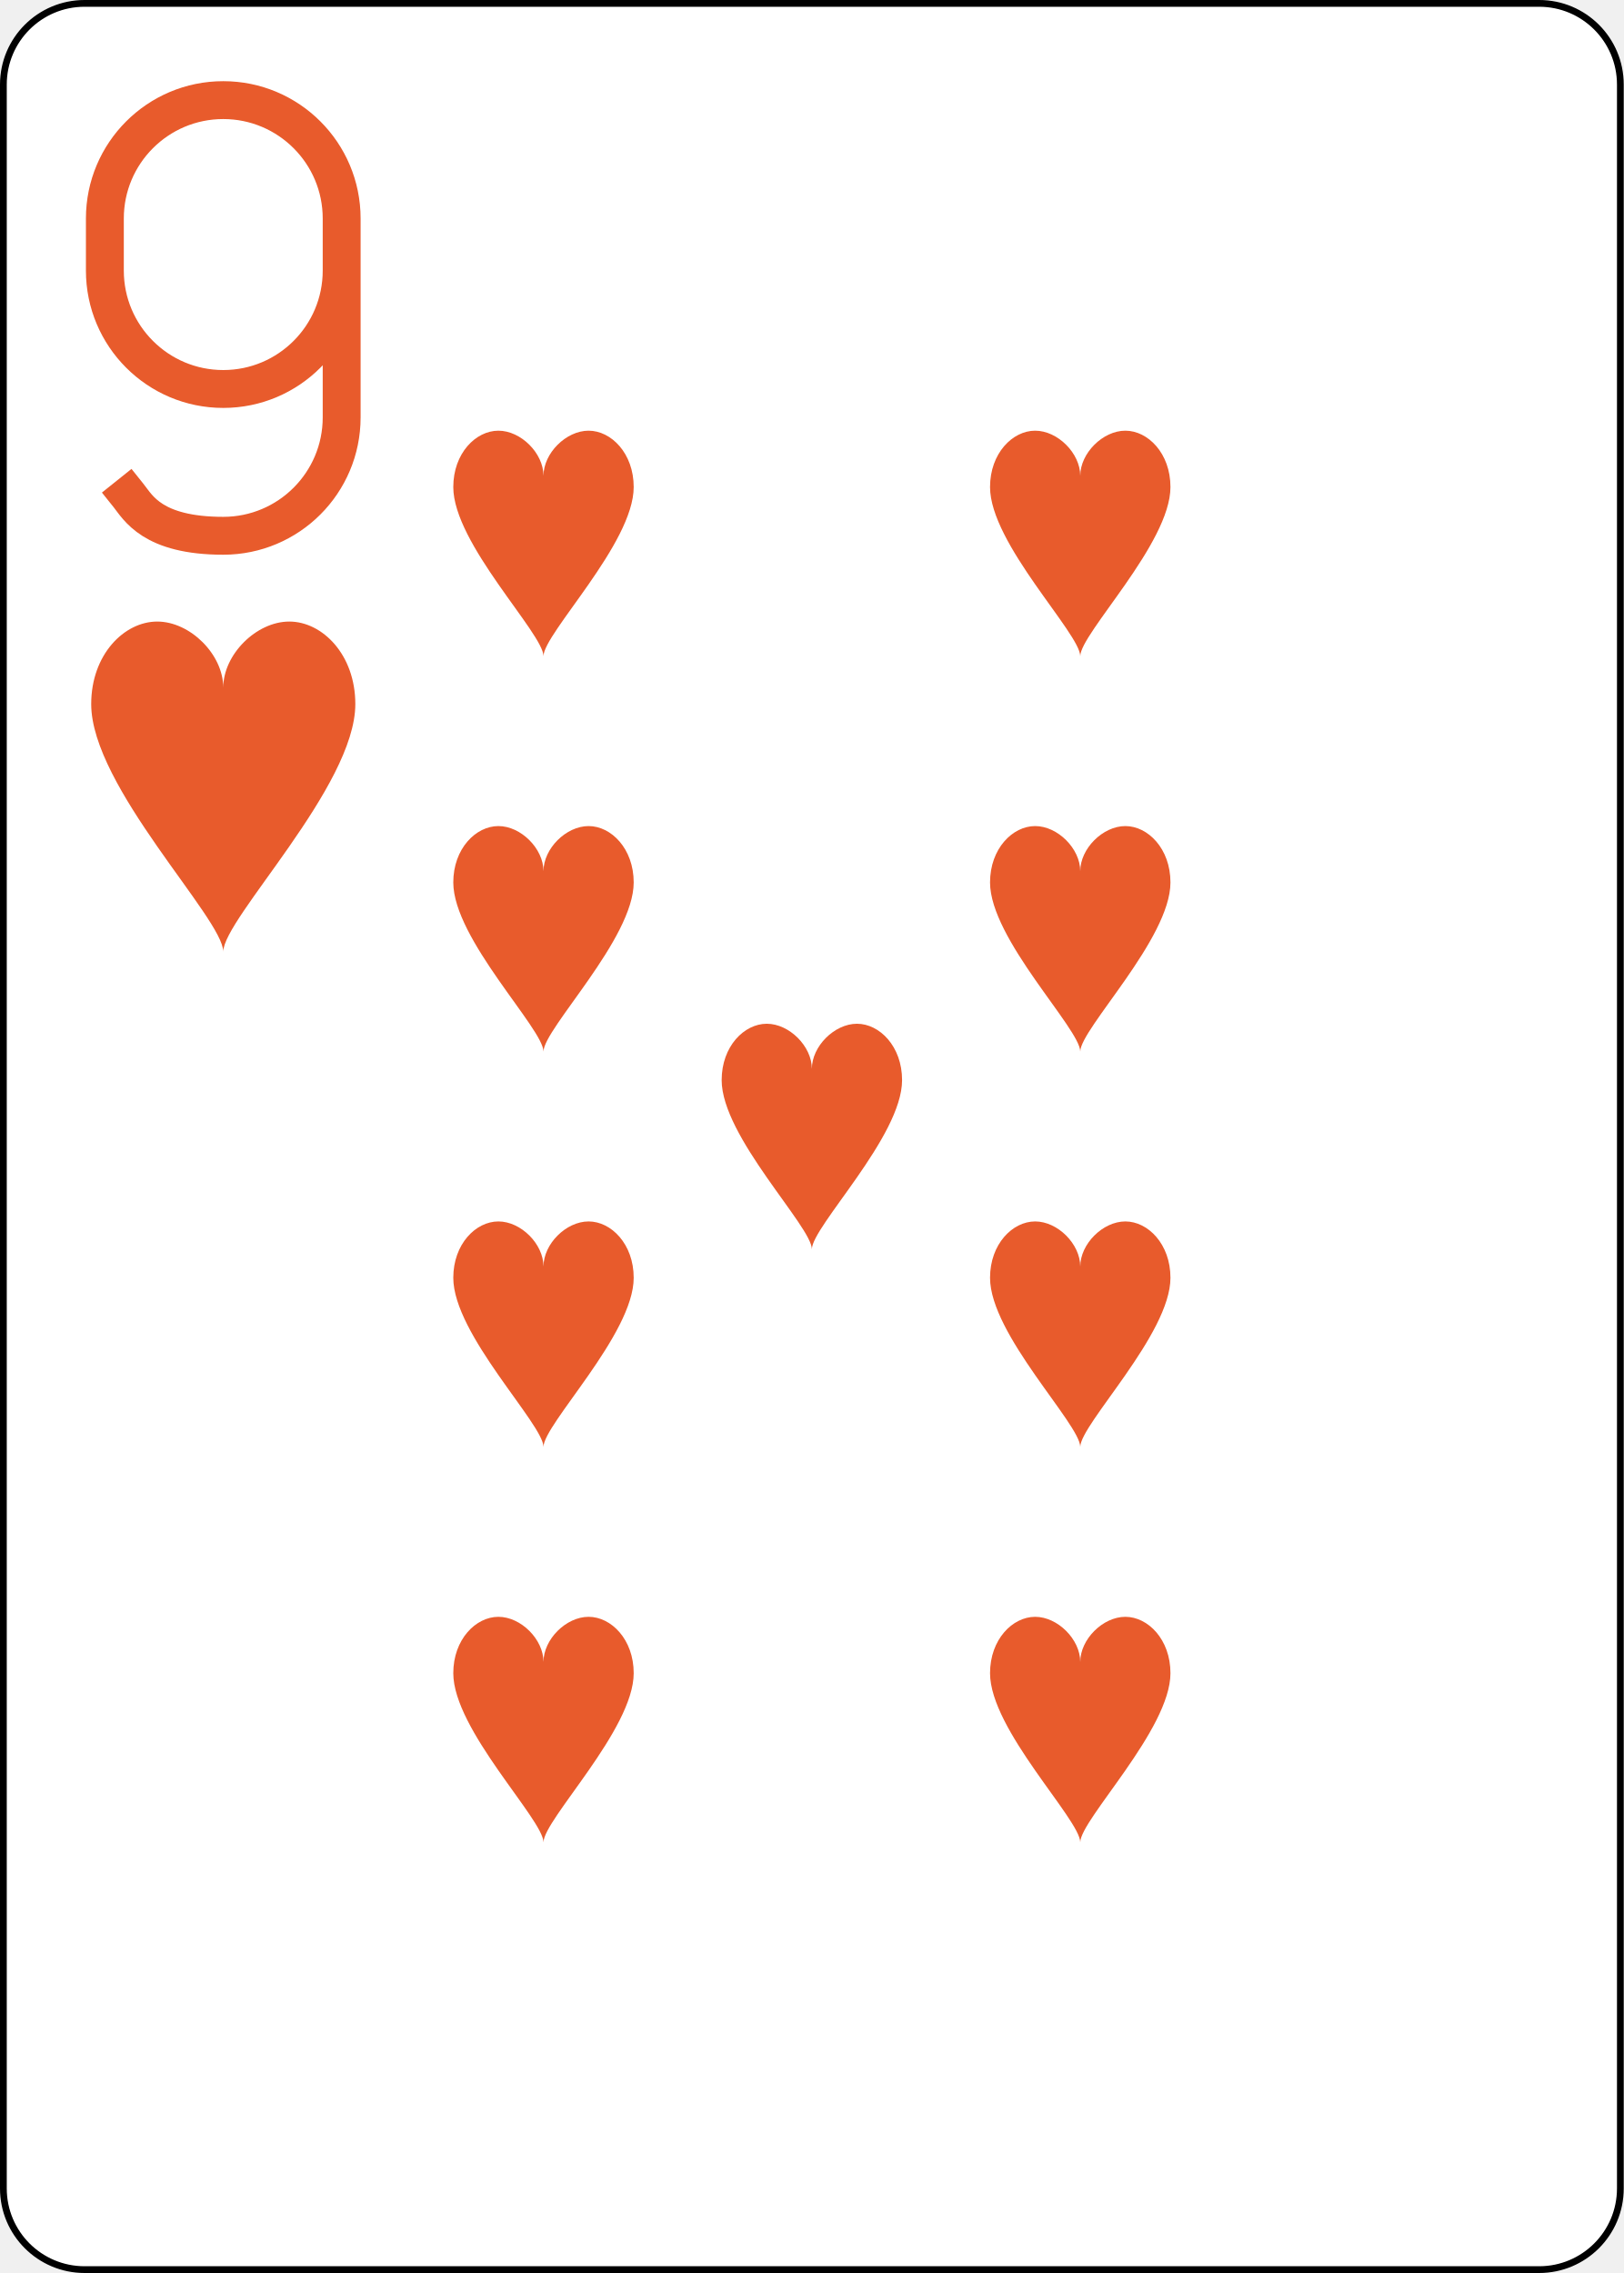
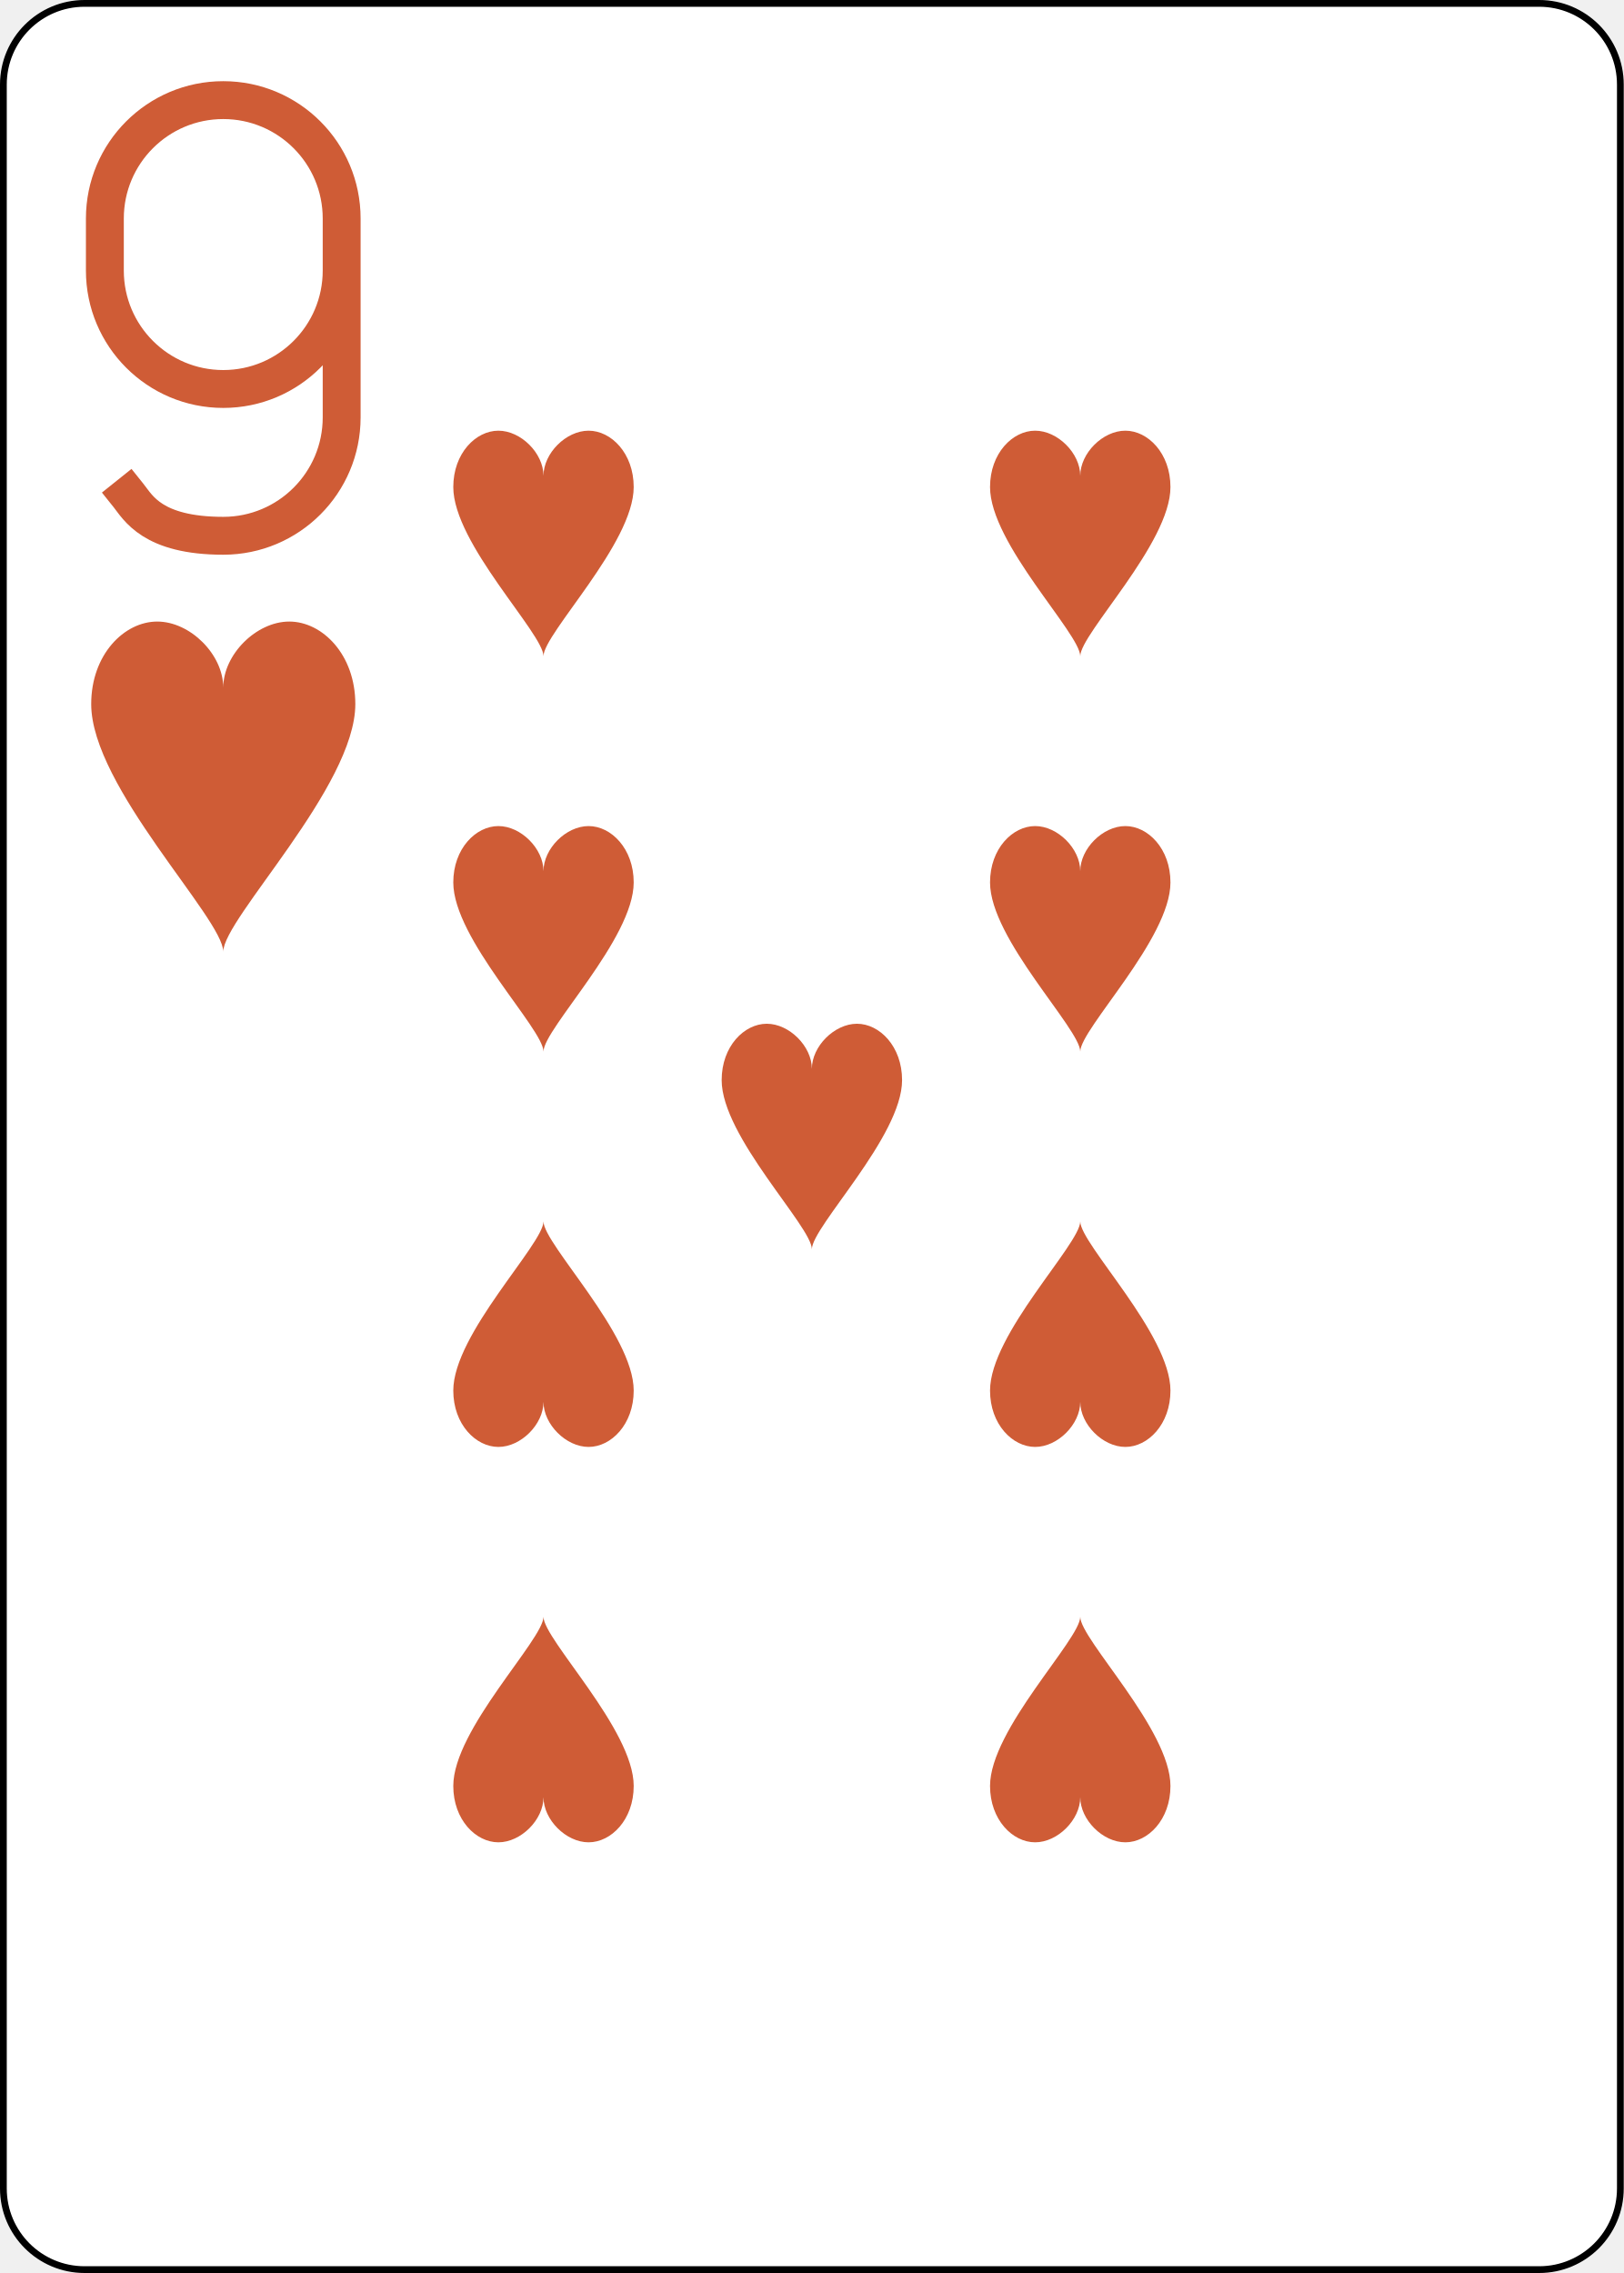
<svg xmlns="http://www.w3.org/2000/svg" xmlns:xlink="http://www.w3.org/1999/xlink" class="card" face="9H" height="3.5in" preserveAspectRatio="none" viewBox="-120 -168 240 336" width="2.5in">
  <symbol id="SH9" viewBox="-600 -600 1200 1200" preserveAspectRatio="xMinYMid">
-     <path d="M0 -300C0 -400 100 -500 200 -500C300 -500 400 -400 400 -250C400 0 0 400 0 500C0 400 -400 0 -400 -250C-400 -400 -300 -500 -200 -500C-100 -500 0 -400 -0 -300Z" fill="#e85b2c" />
+     <path d="M0 -300C0 -400 100 -500 200 -500C300 -500 400 -400 400 -250C400 0 0 400 0 500C0 400 -400 0 -400 -250C-400 -400 -300 -500 -200 -500C-100 -500 0 -400 -0 -300Z" fill="#cf5c36" />
  </symbol>
  <symbol id="VH9" viewBox="-500 -500 1000 1000" preserveAspectRatio="xMinYMid">
-     <path d="M250 -100A250 250 0 0 1 -250 -100L-250 -210A250 250 0 0 1 250 -210L250 210A250 250 0 0 1 0 460C-150 460 -180 400 -200 375" stroke="#e85b2c" stroke-width="80" stroke-linecap="square" stroke-miterlimit="1.5" fill="none" />
+     <path d="M250 -100A250 250 0 0 1 -250 -100L-250 -210A250 250 0 0 1 250 -210L250 210A250 250 0 0 1 0 460C-150 460 -180 400 -200 375" stroke="#cf5c36" stroke-width="80" stroke-linecap="square" stroke-miterlimit="1.5" fill="none" />
  </symbol>
  <rect width="239" height="335" x="-119.5" y="-167.5" rx="12" ry="12" fill="white" stroke="black" />
  <use xlink:href="#VH9" height="70" x="-122" y="-156" />
  <use xlink:href="#SH9" height="58.558" x="-116.279" y="-81" />
  <use xlink:href="#SH9" height="40" x="-59.668" y="-107.668" />
  <use xlink:href="#SH9" height="40" x="19.668" y="-107.668" />
  <use xlink:href="#SH9" height="40" x="-59.668" y="-49.222" />
  <use xlink:href="#SH9" height="40" x="19.668" y="-49.222" />
  <use xlink:href="#SH9" height="40" x="-20" y="-20" />
-   <use xlink:href="#SH9" height="40" x="-59.668" y="67.668" />
-   <use xlink:href="#SH9" height="40" x="19.668" y="67.668" />
-   <use xlink:href="#SH9" height="40" x="-59.668" y="9.222" />
-   <use xlink:href="#SH9" height="40" x="19.668" y="9.222" />
+   <g transform="rotate(180)">
+     <use xlink:href="#SH9" height="40" x="-59.668" y="-107.668" />
+     <use xlink:href="#SH9" height="40" x="19.668" y="-107.668" />
+     <use xlink:href="#SH9" height="40" x="-59.668" y="-49.222" />
+     <use xlink:href="#SH9" height="40" x="19.668" y="-49.222" />
+   </g>
</svg>
